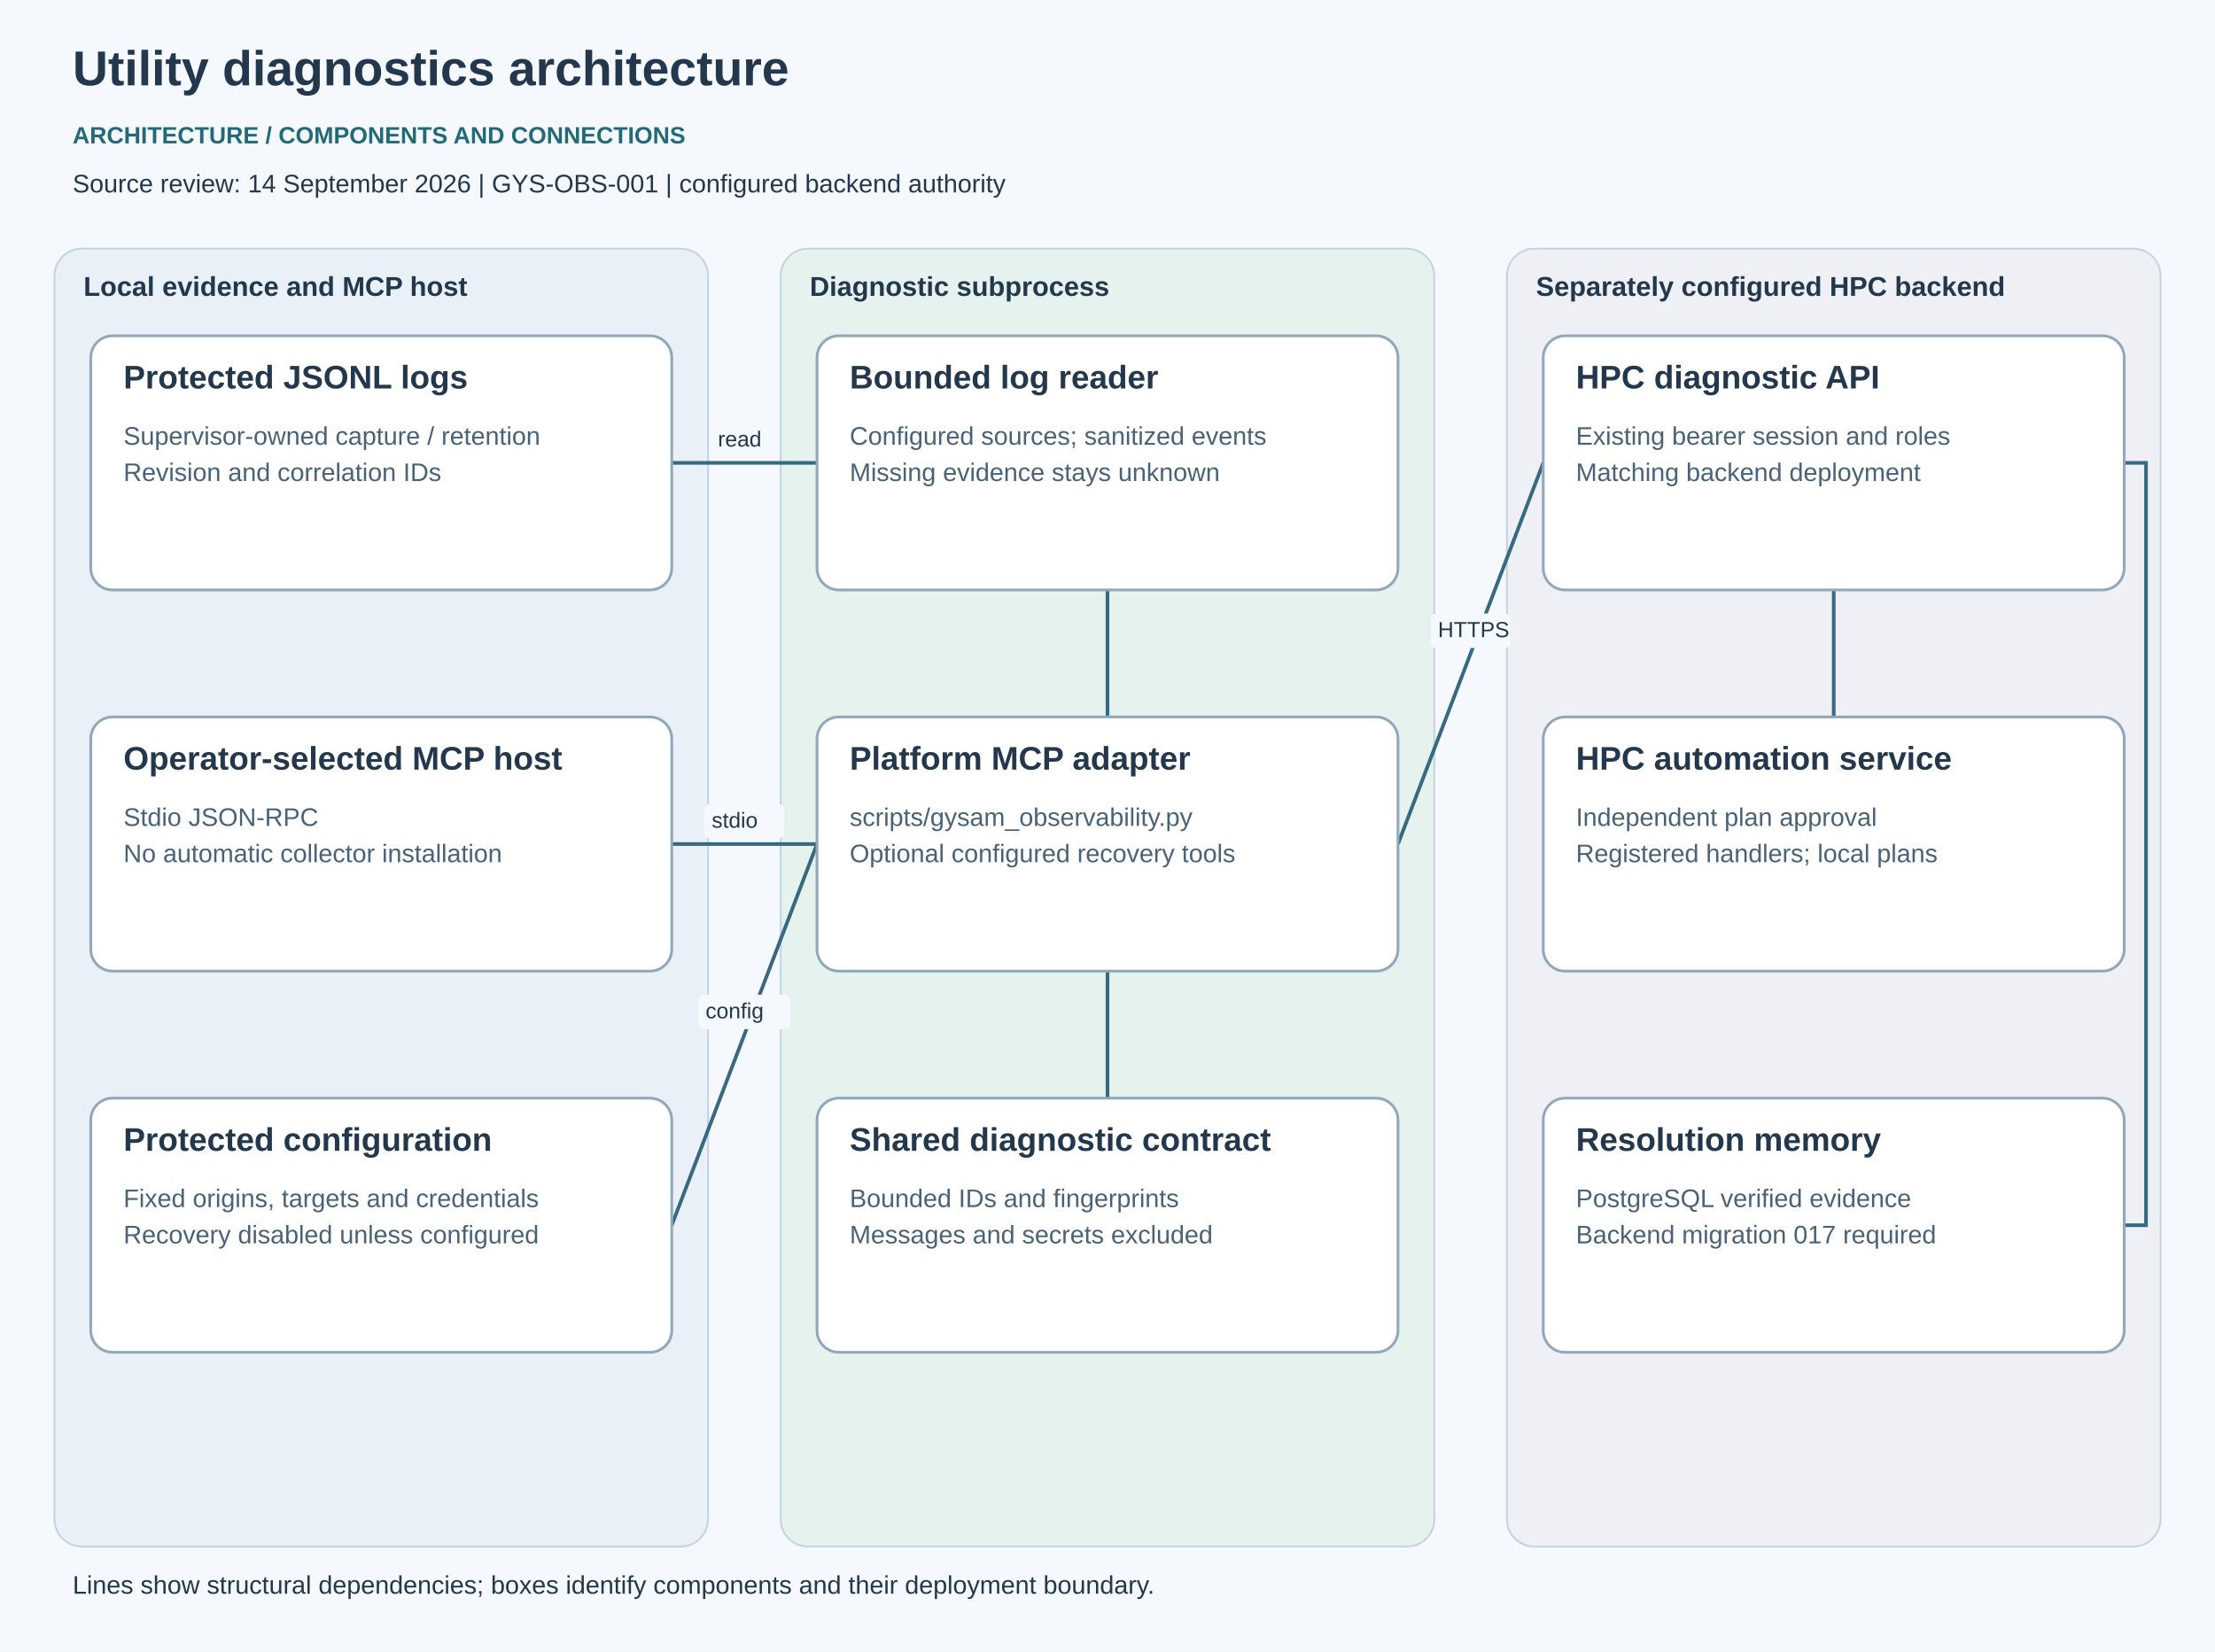
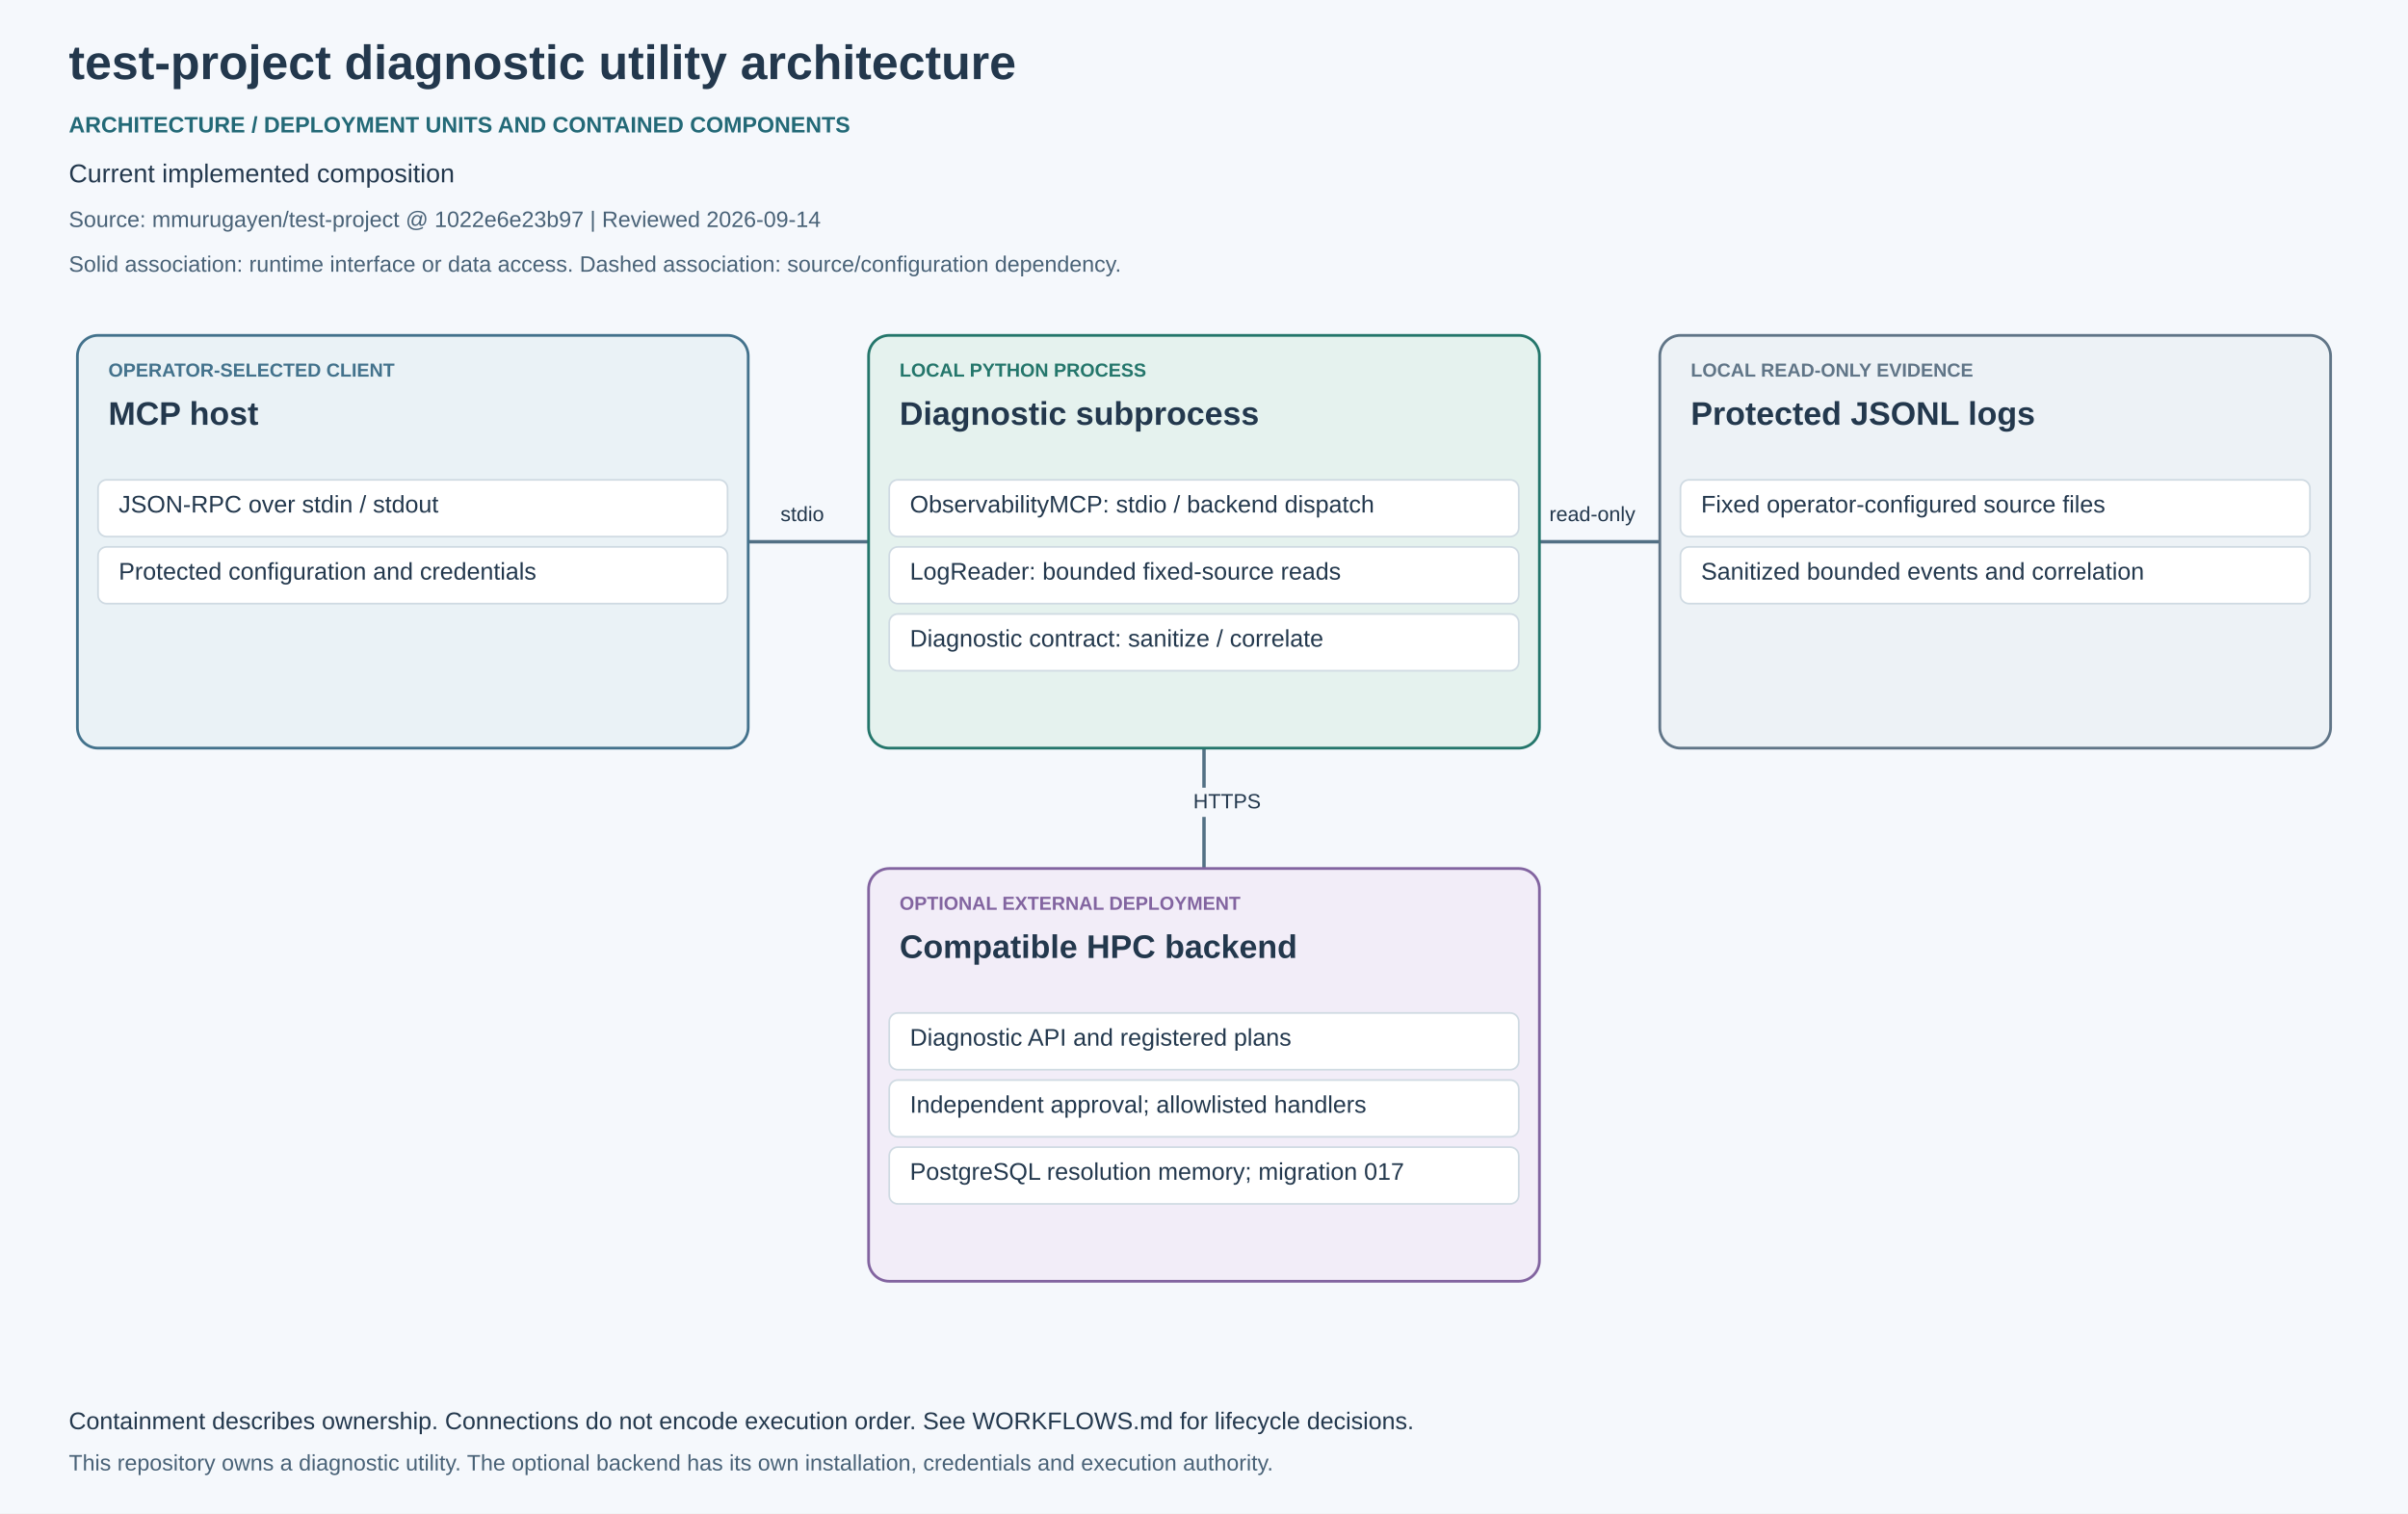
- <svg xmlns="http://www.w3.org/2000/svg" width="1220" height="910" viewBox="0 0 1220 910" role="img" aria-labelledby="title desc">
-   <rect width="1220" height="910" fill="#f5f8fc" />
-   <text x="40" y="47" font-family="Arial, sans-serif" font-size="27" font-weight="700" fill="#23384d">Utility diagnostics architecture</text>
-   <text x="40" y="79" font-family="Arial, sans-serif" font-size="13" font-weight="700" fill="#236977">ARCHITECTURE / COMPONENTS AND CONNECTIONS</text>
-   <text x="40" y="106" font-family="Arial, sans-serif" font-size="14" font-weight="400" fill="#23384d">Source review: 14 September 2026 | GYS-OBS-001 | configured backend authority</text>
-   <rect x="30" y="137" width="360" height="715" rx="15" fill="#eaf0f8" stroke="#c4d3df" />
-   <text x="46" y="163" font-family="Arial, sans-serif" font-size="15" font-weight="700" fill="#23384d">Local evidence and MCP host</text>
-   <rect x="430" y="137" width="360" height="715" rx="15" fill="#e5f2ee" stroke="#c4d3df" />
-   <text x="446" y="163" font-family="Arial, sans-serif" font-size="15" font-weight="700" fill="#23384d">Diagnostic subprocess</text>
-   <rect x="830" y="137" width="360" height="715" rx="15" fill="#eef0f6" stroke="#c4d3df" />
-   <text x="846" y="163" font-family="Arial, sans-serif" font-size="15" font-weight="700" fill="#23384d">Separately configured HPC backend</text>
-   <polyline points="370,255.0 450,255.0" fill="none" stroke="#376a80" stroke-width="2" />
-   <rect x="391.4" y="233.0" width="37.2" height="19" rx="3" fill="#f5f8fc" />
-   <text x="395.4" y="246.0" font-family="Arial, sans-serif" font-size="12" font-weight="400" fill="#23384d">read</text>
-   <polyline points="370,465.0 450,465.0" fill="none" stroke="#376a80" stroke-width="2" />
-   <rect x="388.0" y="443.0" width="44.0" height="19" rx="3" fill="#f5f8fc" />
-   <text x="392.0" y="456.0" font-family="Arial, sans-serif" font-size="12" font-weight="400" fill="#23384d">stdio</text>
-   <polyline points="370,675.0 450,465.0" fill="none" stroke="#376a80" stroke-width="2" />
-   <rect x="384.6" y="548.0" width="50.8" height="19" rx="3" fill="#f5f8fc" />
-   <text x="388.6" y="561.0" font-family="Arial, sans-serif" font-size="12" font-weight="400" fill="#23384d">config</text>
-   <polyline points="610.0,395 610.0,325" fill="none" stroke="#376a80" stroke-width="2" />
-   <polyline points="770,465.0 850,255.0" fill="none" stroke="#376a80" stroke-width="2" />
-   <rect x="788.0" y="338.0" width="44.0" height="19" rx="3" fill="#f5f8fc" />
-   <text x="792.0" y="351.0" font-family="Arial, sans-serif" font-size="12" font-weight="400" fill="#23384d">HTTPS</text>
-   <polyline points="1010.0,325 1010.0,395" fill="none" stroke="#376a80" stroke-width="2" />
-   <polyline points="1170,255.0 1182,255.0 1182,675.0 1170,675.0" fill="none" stroke="#376a80" stroke-width="2" />
-   <polyline points="610.0,535 610.0,605" fill="none" stroke="#376a80" stroke-width="2" />
-   <rect x="50" y="185" width="320" height="140" rx="12" fill="#ffffff" stroke="#91a7ba" stroke-width="1.5" />
-   <text x="68" y="214" font-family="Arial, sans-serif" font-size="18" font-weight="700" fill="#23384d">Protected JSONL logs</text>
-   <text x="68" y="245" font-family="Arial, sans-serif" font-size="14" font-weight="400" fill="#496277">Supervisor-owned capture / retention</text>
-   <text x="68" y="265" font-family="Arial, sans-serif" font-size="14" font-weight="400" fill="#496277">Revision and correlation IDs</text>
-   <rect x="450" y="185" width="320" height="140" rx="12" fill="#ffffff" stroke="#91a7ba" stroke-width="1.5" />
-   <text x="468" y="214" font-family="Arial, sans-serif" font-size="18" font-weight="700" fill="#23384d">Bounded log reader</text>
-   <text x="468" y="245" font-family="Arial, sans-serif" font-size="14" font-weight="400" fill="#496277">Configured sources; sanitized events</text>
-   <text x="468" y="265" font-family="Arial, sans-serif" font-size="14" font-weight="400" fill="#496277">Missing evidence stays unknown</text>
-   <rect x="850" y="185" width="320" height="140" rx="12" fill="#ffffff" stroke="#91a7ba" stroke-width="1.5" />
-   <text x="868" y="214" font-family="Arial, sans-serif" font-size="18" font-weight="700" fill="#23384d">HPC diagnostic API</text>
-   <text x="868" y="245" font-family="Arial, sans-serif" font-size="14" font-weight="400" fill="#496277">Existing bearer session and roles</text>
-   <text x="868" y="265" font-family="Arial, sans-serif" font-size="14" font-weight="400" fill="#496277">Matching backend deployment</text>
-   <rect x="50" y="395" width="320" height="140" rx="12" fill="#ffffff" stroke="#91a7ba" stroke-width="1.5" />
-   <text x="68" y="424" font-family="Arial, sans-serif" font-size="18" font-weight="700" fill="#23384d">Operator-selected MCP host</text>
-   <text x="68" y="455" font-family="Arial, sans-serif" font-size="14" font-weight="400" fill="#496277">Stdio JSON-RPC</text>
-   <text x="68" y="475" font-family="Arial, sans-serif" font-size="14" font-weight="400" fill="#496277">No automatic collector installation</text>
-   <rect x="450" y="395" width="320" height="140" rx="12" fill="#ffffff" stroke="#91a7ba" stroke-width="1.5" />
-   <text x="468" y="424" font-family="Arial, sans-serif" font-size="18" font-weight="700" fill="#23384d">Platform MCP adapter</text>
-   <text x="468" y="455" font-family="Arial, sans-serif" font-size="14" font-weight="400" fill="#496277">scripts/gysam_observability.py</text>
-   <text x="468" y="475" font-family="Arial, sans-serif" font-size="14" font-weight="400" fill="#496277">Optional configured recovery tools</text>
-   <rect x="850" y="395" width="320" height="140" rx="12" fill="#ffffff" stroke="#91a7ba" stroke-width="1.5" />
-   <text x="868" y="424" font-family="Arial, sans-serif" font-size="18" font-weight="700" fill="#23384d">HPC automation service</text>
-   <text x="868" y="455" font-family="Arial, sans-serif" font-size="14" font-weight="400" fill="#496277">Independent plan approval</text>
-   <text x="868" y="475" font-family="Arial, sans-serif" font-size="14" font-weight="400" fill="#496277">Registered handlers; local plans</text>
-   <rect x="50" y="605" width="320" height="140" rx="12" fill="#ffffff" stroke="#91a7ba" stroke-width="1.5" />
-   <text x="68" y="634" font-family="Arial, sans-serif" font-size="18" font-weight="700" fill="#23384d">Protected configuration</text>
-   <text x="68" y="665" font-family="Arial, sans-serif" font-size="14" font-weight="400" fill="#496277">Fixed origins, targets and credentials</text>
-   <text x="68" y="685" font-family="Arial, sans-serif" font-size="14" font-weight="400" fill="#496277">Recovery disabled unless configured</text>
-   <rect x="450" y="605" width="320" height="140" rx="12" fill="#ffffff" stroke="#91a7ba" stroke-width="1.5" />
-   <text x="468" y="634" font-family="Arial, sans-serif" font-size="18" font-weight="700" fill="#23384d">Shared diagnostic contract</text>
-   <text x="468" y="665" font-family="Arial, sans-serif" font-size="14" font-weight="400" fill="#496277">Bounded IDs and fingerprints</text>
-   <text x="468" y="685" font-family="Arial, sans-serif" font-size="14" font-weight="400" fill="#496277">Messages and secrets excluded</text>
-   <rect x="850" y="605" width="320" height="140" rx="12" fill="#ffffff" stroke="#91a7ba" stroke-width="1.5" />
-   <text x="868" y="634" font-family="Arial, sans-serif" font-size="18" font-weight="700" fill="#23384d">Resolution memory</text>
-   <text x="868" y="665" font-family="Arial, sans-serif" font-size="14" font-weight="400" fill="#496277">PostgreSQL verified evidence</text>
-   <text x="868" y="685" font-family="Arial, sans-serif" font-size="14" font-weight="400" fill="#496277">Backend migration 017 required</text>
-   <text x="40" y="878" font-family="Arial, sans-serif" font-size="14" font-weight="400" fill="#23384d">Lines show structural dependencies; boxes identify components and their deployment boundary.</text>
+ <svg xmlns="http://www.w3.org/2000/svg" width="1400" height="880" viewBox="0 0 1400 880" role="img" aria-labelledby="title desc">
+   <rect width="1400" height="880" fill="#f5f8fc" />
+   <text x="40" y="46" font-family="Arial, sans-serif" font-size="28" font-weight="700" fill="#23384d">test-project diagnostic utility architecture</text>
+   <text x="40" y="77" font-family="Arial, sans-serif" font-size="13" font-weight="700" fill="#236977">ARCHITECTURE / DEPLOYMENT UNITS AND CONTAINED COMPONENTS</text>
+   <text x="40" y="106" font-family="Arial, sans-serif" font-size="15" font-weight="400" fill="#23384d">Current implemented composition</text>
+   <text x="40" y="132" font-family="Arial, sans-serif" font-size="13" font-weight="400" fill="#496277">Source: mmurugayen/test-project @ 1022e6e23b97 | Reviewed 2026-09-14</text>
+   <text x="40" y="158" font-family="Arial, sans-serif" font-size="13" font-weight="400" fill="#496277">Solid association: runtime interface or data access. Dashed association: source/configuration dependency.</text>
+   <polyline points="435,315.0 505,315.0" fill="none" stroke="#527085" stroke-width="2" />
+   <rect x="447.75" y="291.0" width="44.5" height="17" rx="3" fill="#f5f8fc" />
+   <text x="453.75" y="303.0" font-family="Arial, sans-serif" font-size="12" font-weight="400" fill="#23384d">stdio</text>
+   <polyline points="895,315.0 965,315.0" fill="none" stroke="#527085" stroke-width="2" />
+   <rect x="894.75" y="291.0" width="70.5" height="17" rx="3" fill="#f5f8fc" />
+   <text x="900.75" y="303.0" font-family="Arial, sans-serif" font-size="12" font-weight="400" fill="#23384d">read-only</text>
+   <polyline points="700.0,435 700.0,505" fill="none" stroke="#527085" stroke-width="2" />
+   <rect x="687.75" y="458.0" width="44.5" height="17" rx="3" fill="#f5f8fc" />
+   <text x="693.75" y="470.0" font-family="Arial, sans-serif" font-size="12" font-weight="400" fill="#23384d">HTTPS</text>
+   <rect x="45" y="195" width="390" height="240" rx="12" fill="#eaf2f6" stroke="#43728c" stroke-width="1.6" />
+   <text x="63" y="219" font-family="Arial, sans-serif" font-size="11" font-weight="700" fill="#43728c">OPERATOR-SELECTED CLIENT</text>
+   <text x="63" y="247" font-family="Arial, sans-serif" font-size="19" font-weight="700" fill="#23384d">MCP host</text>
+   <rect x="57" y="279" width="366" height="33" rx="5" fill="#ffffff" stroke="#cfdae2" />
+   <text x="69" y="298" font-family="Arial, sans-serif" font-size="14" font-weight="400" fill="#23384d">JSON-RPC over stdin / stdout</text>
+   <rect x="57" y="318" width="366" height="33" rx="5" fill="#ffffff" stroke="#cfdae2" />
+   <text x="69" y="337" font-family="Arial, sans-serif" font-size="14" font-weight="400" fill="#23384d">Protected configuration and credentials</text>
+   <rect x="505" y="195" width="390" height="240" rx="12" fill="#e5f2ee" stroke="#24766b" stroke-width="1.6" />
+   <text x="523" y="219" font-family="Arial, sans-serif" font-size="11" font-weight="700" fill="#24766b">LOCAL PYTHON PROCESS</text>
+   <text x="523" y="247" font-family="Arial, sans-serif" font-size="19" font-weight="700" fill="#23384d">Diagnostic subprocess</text>
+   <rect x="517" y="279" width="366" height="33" rx="5" fill="#ffffff" stroke="#cfdae2" />
+   <text x="529" y="298" font-family="Arial, sans-serif" font-size="14" font-weight="400" fill="#23384d">ObservabilityMCP: stdio / backend dispatch</text>
+   <rect x="517" y="318" width="366" height="33" rx="5" fill="#ffffff" stroke="#cfdae2" />
+   <text x="529" y="337" font-family="Arial, sans-serif" font-size="14" font-weight="400" fill="#23384d">LogReader: bounded fixed-source reads</text>
+   <rect x="517" y="357" width="366" height="33" rx="5" fill="#ffffff" stroke="#cfdae2" />
+   <text x="529" y="376" font-family="Arial, sans-serif" font-size="14" font-weight="400" fill="#23384d">Diagnostic contract: sanitize / correlate</text>
+   <rect x="965" y="195" width="390" height="240" rx="12" fill="#edf2f6" stroke="#607587" stroke-width="1.6" />
+   <text x="983" y="219" font-family="Arial, sans-serif" font-size="11" font-weight="700" fill="#607587">LOCAL READ-ONLY EVIDENCE</text>
+   <text x="983" y="247" font-family="Arial, sans-serif" font-size="19" font-weight="700" fill="#23384d">Protected JSONL logs</text>
+   <rect x="977" y="279" width="366" height="33" rx="5" fill="#ffffff" stroke="#cfdae2" />
+   <text x="989" y="298" font-family="Arial, sans-serif" font-size="14" font-weight="400" fill="#23384d">Fixed operator-configured source files</text>
+   <rect x="977" y="318" width="366" height="33" rx="5" fill="#ffffff" stroke="#cfdae2" />
+   <text x="989" y="337" font-family="Arial, sans-serif" font-size="14" font-weight="400" fill="#23384d">Sanitized bounded events and correlation</text>
+   <rect x="505" y="505" width="390" height="240" rx="12" fill="#f2edf8" stroke="#8264a0" stroke-width="1.6" />
+   <text x="523" y="529" font-family="Arial, sans-serif" font-size="11" font-weight="700" fill="#8264a0">OPTIONAL EXTERNAL DEPLOYMENT</text>
+   <text x="523" y="557" font-family="Arial, sans-serif" font-size="19" font-weight="700" fill="#23384d">Compatible HPC backend</text>
+   <rect x="517" y="589" width="366" height="33" rx="5" fill="#ffffff" stroke="#cfdae2" />
+   <text x="529" y="608" font-family="Arial, sans-serif" font-size="14" font-weight="400" fill="#23384d">Diagnostic API and registered plans</text>
+   <rect x="517" y="628" width="366" height="33" rx="5" fill="#ffffff" stroke="#cfdae2" />
+   <text x="529" y="647" font-family="Arial, sans-serif" font-size="14" font-weight="400" fill="#23384d">Independent approval; allowlisted handlers</text>
+   <rect x="517" y="667" width="366" height="33" rx="5" fill="#ffffff" stroke="#cfdae2" />
+   <text x="529" y="686" font-family="Arial, sans-serif" font-size="14" font-weight="400" fill="#23384d">PostgreSQL resolution memory; migration 017</text>
+   <text x="40" y="831" font-family="Arial, sans-serif" font-size="14" font-weight="400" fill="#23384d">Containment describes ownership. Connections do not encode execution order. See WORKFLOWS.md for lifecycle decisions.</text>
+   <text x="40" y="855" font-family="Arial, sans-serif" font-size="13" font-weight="400" fill="#496277">This repository owns a diagnostic utility. The optional backend has its own installation, credentials and execution authority.</text>
</svg>
